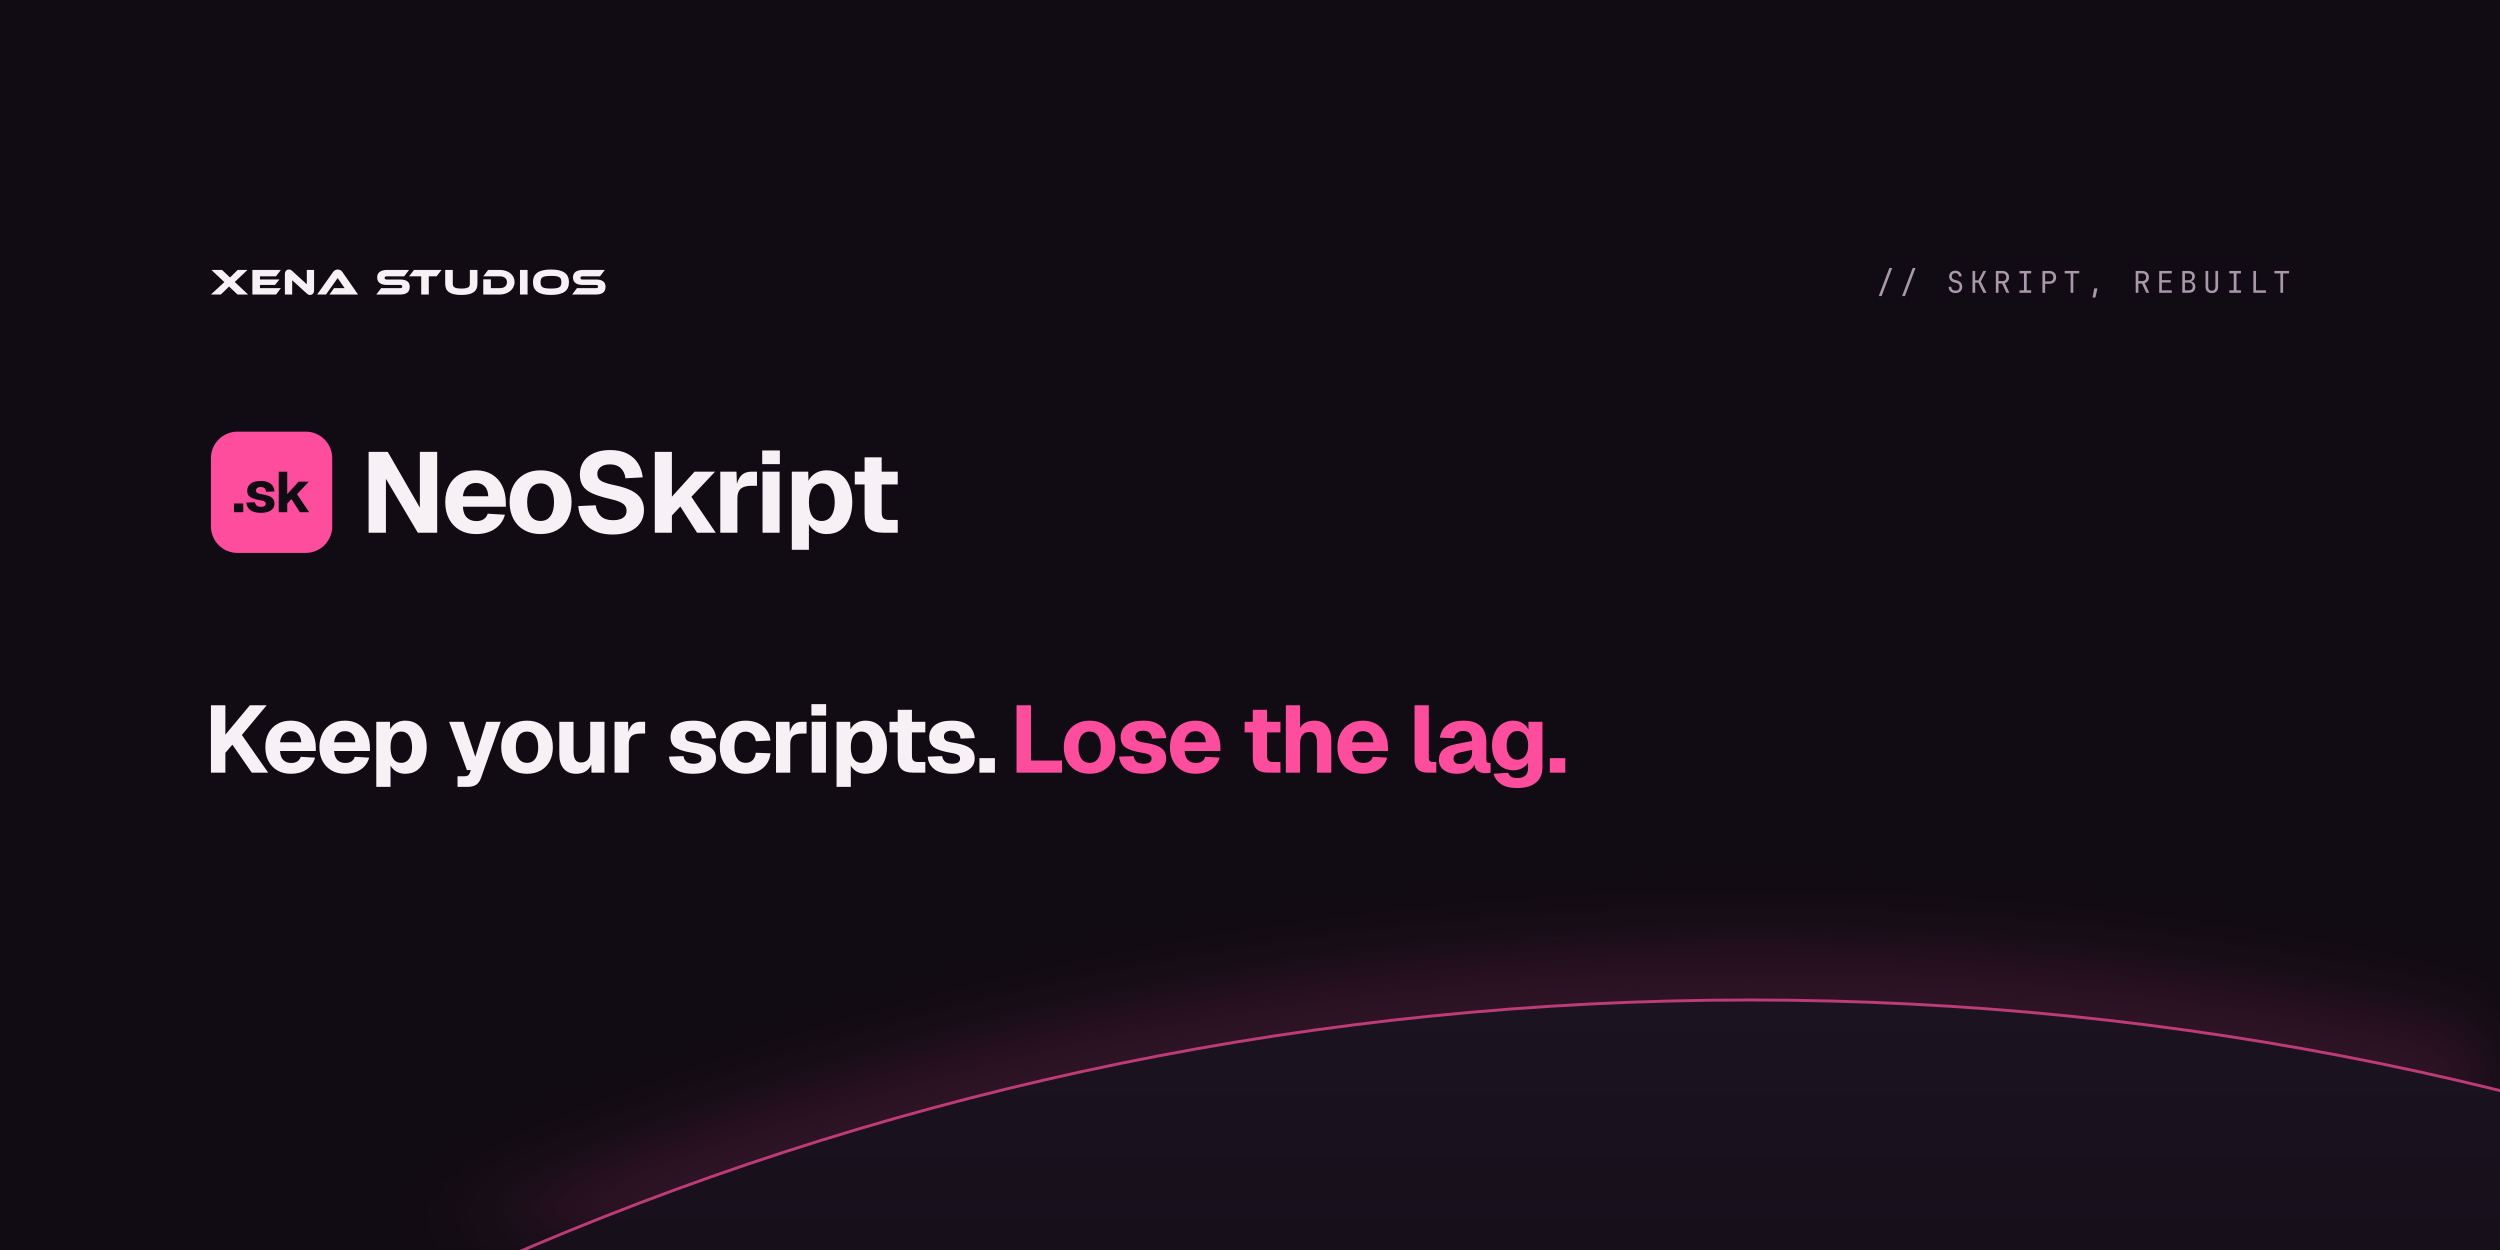
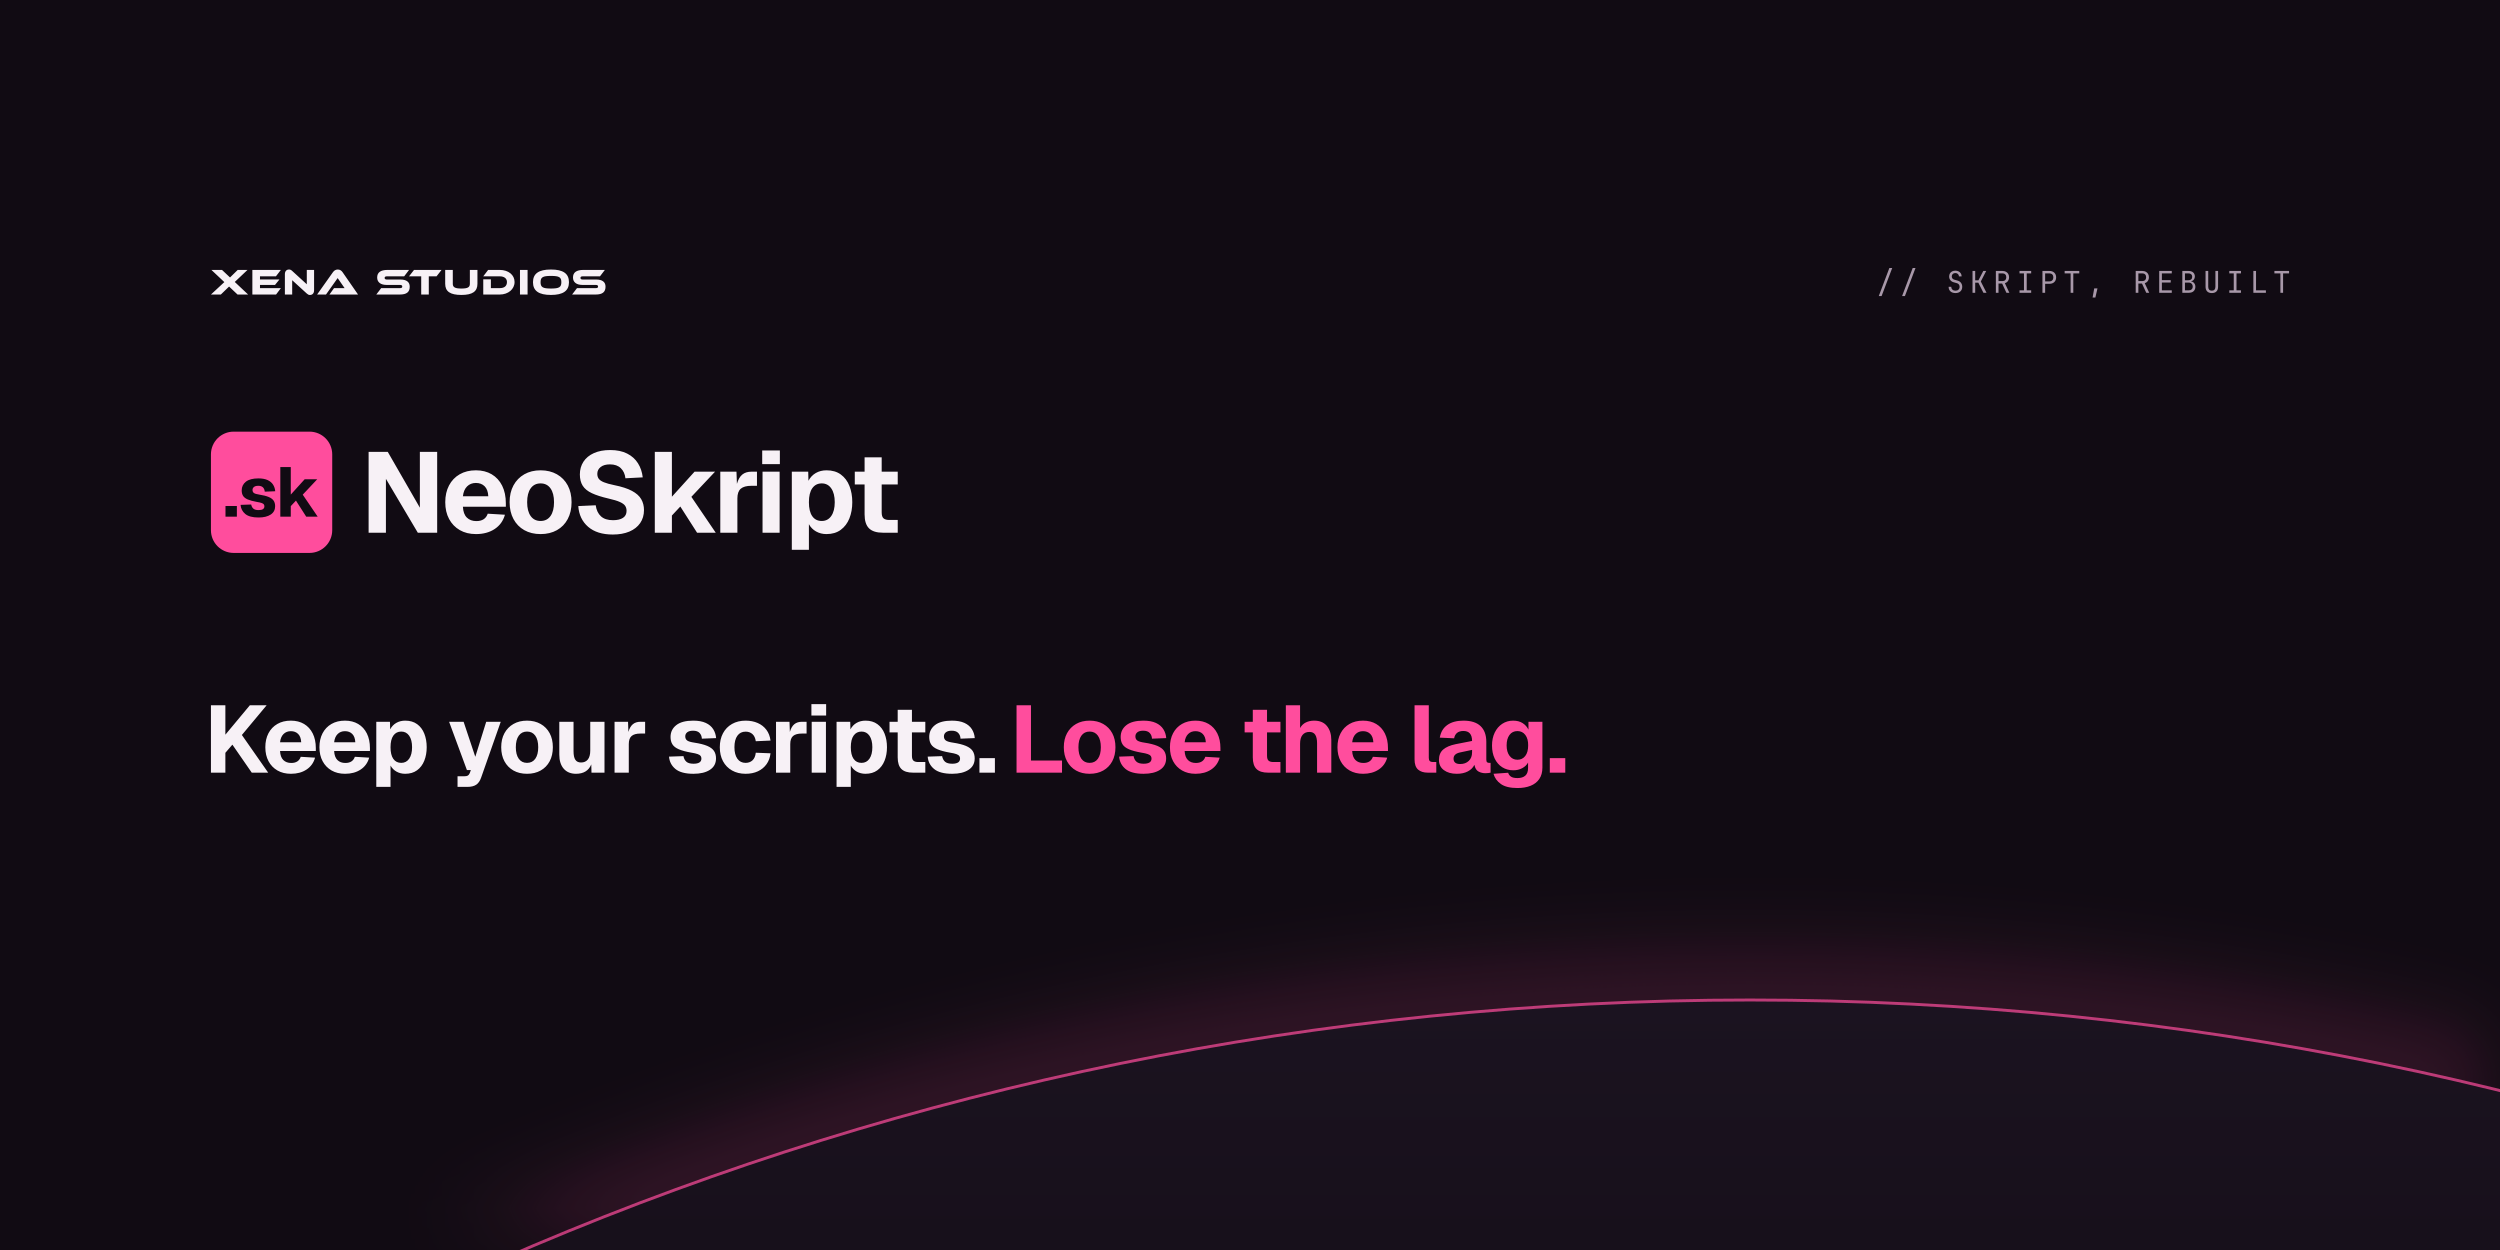
<svg xmlns="http://www.w3.org/2000/svg" width="1280" height="640" viewBox="0 0 1280 640">
  <rect width="1280" height="640" fill="#110B13" />
  <defs>
    <linearGradient id="limb38" x1="0" y1="512" x2="0" y2="832" gradientUnits="userSpaceOnUse">
      <stop offset="0" stop-color="#1B1320" />
      <stop offset="1" stop-color="#110B13" />
    </linearGradient>
    <filter id="glow39" x="-20%" y="-20%" width="140%" height="140%">
      <feGaussianBlur stdDeviation="22.4" />
    </filter>
  </defs>
  <circle cx="896" cy="2112" r="1600" fill="none" stroke="#FF4D9D" stroke-width="32" opacity="0.22" filter="url(#glow39)" />
  <circle cx="896" cy="2112" r="1600" fill="url(#limb38)" />
  <circle cx="896" cy="2112" r="1600" fill="none" stroke="#FF4D9D" stroke-width="1.5" opacity="0.7" />
  <path d="M121.71 138.2L117.77 142.06L113.67 138.2L108.24 138.2L114.86 144.43L108 150.8L113.07 150.8L117.29 146.71L121.62 150.8L127.04 150.8L120.2 144.36L126.72 138.2M133.11 141.48L141.28 141.48L143.8 138.2L129.21 138.2L129.21 150.8L141.34 150.8L143.82 147.52L133.11 147.52L133.11 145.88L140.81 145.88L143.07 143.1L133.11 143.1M145.86 150.8L149.6 150.8L149.6 143.47L157.12 150.33C157.65 150.82 158.1 151.03 158.68 151.03C160 151.03 160.81 150.1 160.81 148.65L160.81 138.2L157.08 138.2L157.08 145.55L149.53 138.65C149.02 138.18 148.57 137.99 147.98 137.99C146.67 137.99 145.86 138.9 145.86 140.37M183.32 150.8L175.43 139.41C174.88 138.61 174.11 137.99 172.94 137.99C171.73 137.99 170.98 138.65 170.43 139.41L162.36 150.8L166.91 150.8L172.88 142.38L176.44 147.52L171.02 147.52L168.68 150.8M204.69 150.8C208.2 150.8 209.78 149.54 209.78 146.77C209.78 144.38 208.12 143.12 205 143.12L198.12 143.12C197.31 143.12 196.93 142.85 196.93 142.29C196.93 141.74 197.31 141.48 198.12 141.48L206.94 141.48L209.44 138.2L198.42 138.2C194.86 138.2 193.11 139.5 193.11 142.1C193.11 144.49 194.88 145.88 197.95 145.88L204.77 145.88C205.58 145.88 205.96 146.13 205.96 146.71C205.96 147.28 205.6 147.52 204.81 147.52L195.16 147.52L192.66 150.8M219.54 150.8L219.54 141.48L223.51 141.48L226.07 138.2L211.98 138.2L209.42 141.48L215.66 141.48L215.66 150.8M240.57 145.3C240.57 147.09 239.46 147.73 236.24 147.73C232.98 147.73 231.83 147.09 231.83 145.3L231.83 138.2L227.94 138.2L227.94 145.3C227.94 149.26 230.52 151.01 236.24 151.01C241.91 151.01 244.45 149.24 244.45 145.3L244.45 138.2L240.57 138.2M255.87 150.8C260.22 150.8 263.46 148.05 263.46 144.38C263.46 140.76 260.31 138.2 255.87 138.2L249.93 138.2L247.43 141.48L255.87 141.48C258.15 141.48 259.56 142.59 259.56 144.38C259.56 146.41 258.28 147.52 255.87 147.52L251.33 147.52L251.33 143.02L247.43 143.02L247.43 150.8M270.12 150.8L270.12 138.2L266.23 138.2L266.23 150.8M282.08 137.99C275.83 137.99 272.89 140.08 272.89 144.49C272.89 148.92 275.85 151.01 282.08 151.01C288.34 151.01 291.31 148.9 291.31 144.49C291.31 140.08 288.34 137.99 282.08 137.99M282.08 141.27C286.32 141.27 287.41 141.93 287.41 144.49C287.41 147.05 286.3 147.73 282.08 147.73C277.9 147.73 276.77 147.05 276.77 144.49C276.77 141.95 277.88 141.27 282.08 141.27M304.95 150.8C308.45 150.8 310.03 149.54 310.03 146.77C310.03 144.38 308.38 143.12 305.25 143.12L298.37 143.12C297.57 143.12 297.19 142.85 297.19 142.29C297.19 141.74 297.57 141.48 298.37 141.48L307.19 141.48L309.69 138.2L298.68 138.2C295.12 138.2 293.37 139.5 293.37 142.1C293.37 144.49 295.14 145.88 298.21 145.88L305.02 145.88C305.83 145.88 306.21 146.13 306.21 146.71C306.21 147.28 305.85 147.52 305.06 147.52L295.42 147.52L292.91 150.8" fill="#F7F1F6" />
  <path d="M963.38 151.58L961.93 151.58L967.36 137.2L968.82 137.2L963.38 151.58M975.32 151.58L973.87 151.58L979.3 137.2L980.75 137.2L975.32 151.58M1001.24 150.05L1001.24 150.05Q999.61 150.05 998.65 149.2Q997.69 148.34 997.69 146.84L997.69 146.84L999.06 146.84Q999.06 147.77 999.66 148.3Q1000.26 148.83 1001.24 148.83L1001.24 148.83Q1002.19 148.83 1002.75 148.28Q1003.32 147.73 1003.32 146.84L1003.32 146.84Q1003.32 146.17 1002.96 145.67Q1002.6 145.17 1001.93 144.99L1001.93 144.99L1000.23 144.51Q999.17 144.21 998.57 143.42Q997.96 142.63 997.96 141.56L997.96 141.56Q997.96 140.67 998.36 140Q998.76 139.33 999.48 138.95Q1000.2 138.58 1001.13 138.58L1001.13 138.58Q1002.08 138.58 1002.8 138.95Q1003.53 139.33 1003.94 139.99Q1004.36 140.66 1004.36 141.53L1004.36 141.53L1002.98 141.53Q1002.98 140.77 1002.46 140.28Q1001.94 139.8 1001.13 139.8L1001.13 139.8Q1000.32 139.8 999.81 140.28Q999.31 140.77 999.31 141.53L999.31 141.53Q999.31 142.14 999.64 142.58Q999.97 143.02 1000.56 143.18L1000.56 143.18L1002.31 143.67Q1003.42 143.98 1004.04 144.83Q1004.66 145.68 1004.66 146.84L1004.66 146.84Q1004.66 148.31 1003.73 149.18Q1002.8 150.05 1001.24 150.05M1011.3 149.9L1009.93 149.9L1009.93 138.73L1011.3 138.73L1011.3 143.54L1012.96 143.54L1015.44 138.73L1016.93 138.73L1014.17 144.12L1017.09 149.9L1015.51 149.9L1012.91 144.74L1011.3 144.74L1011.3 149.9M1023.24 149.9L1021.88 149.9L1021.88 138.73L1025.32 138.73Q1026.31 138.73 1027.06 139.14Q1027.81 139.54 1028.23 140.26Q1028.64 140.98 1028.64 141.94L1028.64 141.94Q1028.64 143.08 1028.06 143.89Q1027.48 144.7 1026.51 145.02L1026.51 145.02L1028.79 149.9L1027.28 149.9L1025.09 145.16L1023.24 145.16L1023.24 149.9M1023.24 139.97L1023.24 143.92L1025.32 143.92Q1026.18 143.92 1026.7 143.37Q1027.22 142.83 1027.22 141.94L1027.22 141.94Q1027.22 141.04 1026.7 140.51Q1026.18 139.97 1025.32 139.97L1025.32 139.97L1023.24 139.97M1039.96 149.9L1033.99 149.9L1033.99 148.65L1036.27 148.65L1036.27 139.99L1033.99 139.99L1033.99 138.73L1039.96 138.73L1039.96 139.99L1037.68 139.99L1037.68 148.65L1039.96 148.65L1039.96 149.9M1047.11 149.9L1045.73 149.9L1045.73 138.73L1049.32 138.73Q1050.89 138.73 1051.81 139.63Q1052.74 140.52 1052.74 142.02L1052.74 142.02Q1052.74 143.52 1051.81 144.41Q1050.89 145.31 1049.32 145.31L1049.32 145.31L1047.11 145.31L1047.11 149.9M1047.11 139.97L1047.11 144.07L1049.32 144.07Q1050.23 144.07 1050.77 143.51Q1051.31 142.95 1051.31 142.02L1051.31 142.02Q1051.31 141.07 1050.77 140.52Q1050.23 139.97 1049.32 139.97L1049.32 139.97L1047.11 139.97M1061.53 149.9L1060.16 149.9L1060.16 139.99L1057.1 139.99L1057.1 138.73L1064.59 138.73L1064.59 139.99L1061.53 139.99L1061.53 149.9M1072.83 152.35L1071.4 152.35L1072.24 147.67L1073.9 147.67L1072.83 152.35M1094.84 149.9L1093.48 149.9L1093.48 138.73L1096.92 138.73Q1097.92 138.73 1098.67 139.14Q1099.42 139.54 1099.83 140.26Q1100.24 140.98 1100.24 141.94L1100.24 141.94Q1100.24 143.08 1099.66 143.89Q1099.08 144.7 1098.12 145.02L1098.12 145.02L1100.4 149.9L1098.88 149.9L1096.69 145.16L1094.84 145.16L1094.84 149.9M1094.84 139.97L1094.84 143.92L1096.92 143.92Q1097.78 143.92 1098.3 143.37Q1098.82 142.83 1098.82 141.94L1098.82 141.94Q1098.82 141.04 1098.3 140.51Q1097.78 139.97 1096.92 139.97L1096.92 139.97L1094.84 139.97M1111.95 149.9L1105.52 149.9L1105.52 138.73L1111.95 138.73L1111.95 139.99L1106.88 139.99L1106.88 143.44L1111.41 143.44L1111.41 144.67L1106.88 144.67L1106.88 148.65L1111.95 148.65L1111.95 149.9M1120.74 149.9L1117.35 149.9L1117.35 138.73L1120.52 138.73Q1122.05 138.73 1122.91 139.5Q1123.77 140.26 1123.77 141.62L1123.77 141.62Q1123.77 142.48 1123.23 143.17Q1122.69 143.86 1121.82 144.02L1121.82 144.02L1121.82 144.07Q1122.47 144.15 1122.97 144.53Q1123.47 144.91 1123.75 145.5Q1124.03 146.09 1124.03 146.79L1124.03 146.79Q1124.03 148.23 1123.15 149.07Q1122.27 149.9 1120.74 149.9L1120.74 149.9M1118.69 139.97L1118.69 143.49L1120.5 143.49Q1121.39 143.49 1121.9 143.02Q1122.41 142.54 1122.41 141.73L1122.41 141.73Q1122.41 140.92 1121.91 140.44Q1121.4 139.97 1120.52 139.97L1120.52 139.97L1118.69 139.97M1118.69 144.68L1118.69 148.66L1120.59 148.66Q1121.56 148.66 1122.11 148.15Q1122.67 147.64 1122.67 146.75L1122.67 146.75Q1122.67 145.83 1122.11 145.26Q1121.56 144.68 1120.59 144.68L1120.59 144.68L1118.69 144.68M1132.45 150.05L1132.45 150.05Q1130.89 150.05 1130.06 149.19Q1129.24 148.32 1129.24 146.84L1129.24 146.84L1129.24 138.73L1130.61 138.73L1130.61 146.84Q1130.61 147.76 1131.06 148.29Q1131.52 148.83 1132.45 148.83L1132.45 148.83Q1133.37 148.83 1133.83 148.29Q1134.29 147.76 1134.29 146.84L1134.29 146.84L1134.29 138.73L1135.66 138.73L1135.66 146.84Q1135.66 148.34 1134.84 149.2Q1134.03 150.05 1132.45 150.05M1147.37 149.9L1141.4 149.9L1141.4 148.65L1143.68 148.65L1143.68 139.99L1141.4 139.99L1141.4 138.73L1147.37 138.73L1147.37 139.99L1145.09 139.99L1145.09 148.65L1147.37 148.65L1147.37 149.9M1160.14 149.9L1153.72 149.9L1153.72 138.73L1155.09 138.73L1155.09 148.65L1160.14 148.65L1160.14 149.9M1168.94 149.9L1167.56 149.9L1167.56 139.99L1164.5 139.99L1164.5 138.73L1172 138.73L1172 139.99L1168.94 139.99L1168.94 149.9" fill="#A898A9" />
-   <rect x="108" y="221" width="62.1" height="62.1" rx="13.58" fill="#FF4D9D" />
-   <path transform="translate(0 262.23)" d="M124.55 0L119.8 0L119.8 -4.46L124.55 -4.46L124.55 0M133.62 0.35L133.62 0.35Q129.83 0.35 128.05 -1.14Q126.27 -2.63 126.1 -4.93L126.1 -4.93L130.53 -5.08Q130.74 -3.97 131.44 -3.35Q132.14 -2.74 133.62 -2.74L133.62 -2.74Q136.05 -2.74 136.05 -4.32L136.05 -4.32Q136.05 -4.81 135.81 -5.13Q135.58 -5.45 134.91 -5.7Q134.24 -5.95 132.92 -6.15L132.92 -6.15Q130.47 -6.59 129.09 -7.19Q127.7 -7.79 127.13 -8.71Q126.57 -9.63 126.57 -10.97L126.57 -10.97Q126.57 -13.21 128.32 -14.6Q130.07 -15.98 133.54 -15.98L133.54 -15.98Q135.87 -15.98 137.39 -15.28Q138.9 -14.58 139.68 -13.36Q140.45 -12.13 140.57 -10.62L140.57 -10.62L136.19 -10.44Q136.13 -11.52 135.48 -12.21Q134.82 -12.89 133.48 -12.89L133.48 -12.89Q132.31 -12.89 131.7 -12.41Q131.09 -11.93 131.09 -11.14L131.09 -11.14Q131.09 -10.3 131.69 -9.87Q132.28 -9.45 133.89 -9.22L133.89 -9.22Q136.37 -8.84 137.82 -8.23Q139.28 -7.61 139.91 -6.68Q140.54 -5.75 140.54 -4.38L140.54 -4.38Q140.54 -2.1 138.67 -0.88Q136.8 0.35 133.62 0.35M147.07 0L142.7 0L142.7 -20.71L147.07 -20.71L147.07 -9.22L152.88 -15.63L158.13 -15.63L152.06 -9.19L158.3 0L153.52 0L149.23 -6.71L147.07 -4.4L147.07 0" fill="#110B13" />
+   <rect x="108" y="221" width="62.1" height="62.1" rx="11.64" fill="#FF4D9D" />
+   <path transform="translate(0 264.53)" d="M121.28 0L115.45 0L115.45 -5.47L121.28 -5.47L121.28 0M132.4 0.43L132.4 0.43Q127.75 0.43 125.57 -1.39Q123.39 -3.22 123.17 -6.04L123.17 -6.04L128.61 -6.22Q128.86 -4.86 129.72 -4.11Q130.58 -3.36 132.4 -3.36L132.4 -3.36Q135.37 -3.36 135.37 -5.29L135.37 -5.29Q135.37 -5.9 135.08 -6.29Q134.8 -6.69 133.97 -6.99Q133.15 -7.29 131.54 -7.54L131.54 -7.54Q128.54 -8.08 126.84 -8.81Q125.14 -9.55 124.44 -10.67Q123.75 -11.8 123.75 -13.44L123.75 -13.44Q123.75 -16.2 125.89 -17.9Q128.04 -19.59 132.29 -19.59L132.29 -19.59Q135.15 -19.59 137.01 -18.74Q138.87 -17.88 139.82 -16.38Q140.77 -14.87 140.91 -13.01L140.91 -13.01L135.55 -12.8Q135.47 -14.12 134.67 -14.96Q133.87 -15.8 132.22 -15.8L132.22 -15.8Q130.79 -15.8 130.04 -15.21Q129.29 -14.62 129.29 -13.66L129.29 -13.66Q129.29 -12.62 130.02 -12.1Q130.75 -11.58 132.72 -11.3L132.72 -11.3Q135.76 -10.83 137.55 -10.08Q139.34 -9.33 140.1 -8.19Q140.87 -7.04 140.87 -5.36L140.87 -5.36Q140.87 -2.57 138.59 -1.07Q136.3 0.43 132.4 0.43M148.88 0L143.52 0L143.52 -25.39L148.88 -25.39L148.88 -11.3L156 -19.16L162.43 -19.16L155 -11.26L162.65 0L156.78 0L151.53 -8.22L148.88 -5.4L148.88 0" fill="#110B13" />
  <path d="M197.59 272.75L188.73 272.75L188.73 231.35L198.53 231.35L214.97 259.92L214.97 231.35L223.83 231.35L223.83 272.75L213.92 272.75L197.59 245.17L197.59 272.75M243.72 273.45L243.72 273.45Q238.93 273.45 235.41 271.41Q231.88 269.37 229.93 265.72Q227.97 262.08 227.97 257.12L227.97 257.12Q227.97 252.22 229.9 248.55Q231.82 244.88 235.35 242.84Q238.88 240.8 243.66 240.8L243.66 240.8Q248.32 240.8 251.76 242.84Q255.2 244.88 257.1 248.67Q258.99 252.46 258.99 257.71L258.99 257.71L258.99 259.46L237.01 259.46Q237.19 263.19 239.02 264.99Q240.86 266.8 243.89 266.8L243.89 266.8Q248.44 266.8 249.72 263.01L249.72 263.01L258.53 263.54Q257.24 268.2 253.31 270.83Q249.37 273.45 243.72 273.45M237.01 254.09L237.01 254.09L250.01 254.09Q249.84 250.65 248.12 248.96Q246.4 247.27 243.66 247.27L243.66 247.27Q240.92 247.27 239.14 249.05Q237.36 250.83 237.01 254.09M276.78 273.45L276.78 273.45Q272 273.45 268.44 271.44Q264.88 269.43 262.9 265.75Q260.92 262.08 260.92 257.12L260.92 257.12Q260.92 252.17 262.9 248.52Q264.88 244.88 268.44 242.84Q272 240.8 276.78 240.8L276.78 240.8Q281.56 240.8 285.15 242.84Q288.73 244.88 290.68 248.52Q292.64 252.17 292.64 257.12L292.64 257.12Q292.64 262.08 290.68 265.75Q288.73 269.43 285.15 271.44Q281.56 273.45 276.78 273.45M276.78 266.74L276.78 266.74Q280.04 266.74 281.85 264.21Q283.66 261.67 283.66 257.12L283.66 257.12Q283.66 252.57 281.85 250.04Q280.04 247.5 276.78 247.5L276.78 247.5Q273.51 247.5 271.7 250.04Q269.9 252.57 269.9 257.12L269.9 257.12Q269.9 261.67 271.7 264.21Q273.51 266.74 276.78 266.74M313.75 273.68L313.75 273.68Q305.7 273.68 301.12 269.72Q296.54 265.75 296.08 259.11L296.08 259.11L305 258.7Q305.52 262.37 307.68 264.35Q309.84 266.34 313.86 266.34L313.86 266.34Q317.13 266.34 318.97 265.14Q320.8 263.95 320.8 261.55L320.8 261.55Q320.8 260.1 320.1 259.02Q319.4 257.94 317.42 257.04Q315.44 256.13 311.59 255.26L311.59 255.26Q306.28 254.03 303.05 252.52Q299.81 251 298.35 248.7Q296.89 246.39 296.89 242.9L296.89 242.9Q296.89 239.22 298.73 236.39Q300.57 233.57 304.07 231.99Q307.57 230.42 312.41 230.42L312.41 230.42Q317.54 230.42 321.09 232.22Q324.65 234.03 326.63 237.18Q328.62 240.33 329.08 244.41L329.08 244.41L320.22 244.88Q319.87 241.67 317.86 239.72Q315.85 237.76 312.29 237.76L312.29 237.76Q309.26 237.76 307.54 239.11Q305.82 240.45 305.82 242.6L305.82 242.6Q305.82 244.12 306.57 245.14Q307.33 246.16 309.2 246.92Q311.06 247.68 314.45 248.38L314.45 248.38Q320.22 249.54 323.54 251.32Q326.87 253.1 328.29 255.55Q329.72 258 329.72 261.15L329.72 261.15Q329.72 264.99 327.77 267.82Q325.82 270.65 322.23 272.17Q318.64 273.68 313.75 273.68M344.01 272.75L335.26 272.75L335.26 231.35L344.01 231.35L344.01 254.32L355.61 241.5L366.11 241.5L353.98 254.38L366.46 272.75L356.9 272.75L348.32 259.34L344.01 263.95L344.01 272.75M377.54 272.75L368.79 272.75L368.79 241.5L377.07 241.5L377.3 247.74Q378.24 244.47 380.04 242.98Q381.85 241.5 384.71 241.5L384.71 241.5L387.57 241.5L387.57 248.73L384.71 248.73Q381.04 248.73 379.29 250.21Q377.54 251.7 377.54 255.2L377.54 255.2L377.54 272.75M399.17 272.75L390.42 272.75L390.42 241.5L399.17 241.5L399.17 272.75M399.29 237.65L390.25 237.65L390.25 230.65L399.29 230.65L399.29 237.65M414.16 281.5L405.41 281.5L405.41 241.5L413.81 241.5L413.92 246.16Q415.32 243.54 417.71 242.17Q420.1 240.8 423.19 240.8L423.19 240.8Q427.57 240.8 430.51 242.95Q433.46 245.11 434.91 248.81Q436.37 252.52 436.37 257.12L436.37 257.12Q436.37 261.73 434.89 265.43Q433.4 269.13 430.45 271.29Q427.51 273.45 423.14 273.45L423.14 273.45Q420.22 273.45 417.83 272.11Q415.44 270.77 414.16 268.38L414.16 268.38L414.16 281.5M420.74 266.74L420.74 266.74Q423.84 266.74 425.61 264.18Q427.39 261.61 427.39 257.12L427.39 257.12Q427.39 252.63 425.61 250.07Q423.84 247.5 420.74 247.5L420.74 247.5Q417.65 247.5 415.91 249.95Q414.16 252.4 414.16 257.12L414.16 257.12Q414.16 261.85 415.88 264.3Q417.6 266.74 420.74 266.74M459.64 272.75L452.06 272.75Q447.22 272.75 444.94 270.51Q442.67 268.26 442.67 263.36L442.67 263.36L442.67 248.03L437.65 248.03L437.65 241.5L442.67 241.5L442.67 234.15L451.42 234.15L451.42 241.5L459.64 241.5L459.64 248.03L451.42 248.03L451.42 262.31Q451.42 264.59 452.38 265.4Q453.34 266.22 455.26 266.22L455.26 266.22L459.64 266.22L459.64 272.75" fill="#F7F1F6" />
  <path d="M115.39 395.6L108 395.6L108 361.09L115.39 361.09L115.39 376.16L127.93 361.09L136.53 361.09L123.84 376.31L137.31 395.6L128.9 395.6L118.98 381.26L115.39 385.44L115.39 395.6M148.97 396.18L148.97 396.18Q144.98 396.18 142.04 394.48Q139.1 392.78 137.48 389.74Q135.85 386.71 135.85 382.58L135.85 382.58Q135.85 378.49 137.45 375.43Q139.06 372.37 142 370.67Q144.94 368.97 148.92 368.97L148.92 368.97Q152.81 368.97 155.68 370.67Q158.54 372.37 160.12 375.53Q161.7 378.69 161.7 383.06L161.7 383.06L161.7 384.52L143.38 384.52Q143.53 387.63 145.06 389.14Q146.59 390.64 149.12 390.64L149.12 390.64Q152.91 390.64 153.98 387.48L153.98 387.48L161.31 387.92Q160.25 391.81 156.96 394Q153.68 396.18 148.97 396.18M143.38 380.05L143.38 380.05L154.22 380.05Q154.07 377.18 152.64 375.77Q151.21 374.36 148.92 374.36L148.92 374.36Q146.64 374.36 145.15 375.84Q143.67 377.33 143.38 380.05M176.67 396.18L176.67 396.18Q172.69 396.18 169.75 394.48Q166.81 392.78 165.18 389.74Q163.55 386.71 163.55 382.58L163.55 382.58Q163.55 378.49 165.15 375.43Q166.76 372.37 169.7 370.67Q172.64 368.97 176.62 368.97L176.62 368.97Q180.51 368.97 183.38 370.67Q186.25 372.37 187.83 375.53Q189.41 378.69 189.41 383.06L189.41 383.06L189.41 384.52L171.08 384.52Q171.23 387.63 172.76 389.14Q174.29 390.64 176.82 390.64L176.82 390.64Q180.61 390.64 181.68 387.48L181.68 387.48L189.02 387.92Q187.95 391.81 184.67 394Q181.39 396.18 176.67 396.18M171.08 380.05L171.08 380.05L181.92 380.05Q181.77 377.18 180.34 375.77Q178.91 374.36 176.62 374.36L176.62 374.36Q174.34 374.36 172.86 375.84Q171.37 377.33 171.08 380.05M199.95 402.89L192.66 402.89L192.66 369.55L199.66 369.55L199.76 373.44Q200.92 371.25 202.92 370.11Q204.91 368.97 207.48 368.97L207.48 368.97Q211.13 368.97 213.58 370.77Q216.04 372.56 217.25 375.65Q218.47 378.74 218.47 382.58L218.47 382.58Q218.47 386.41 217.23 389.5Q215.99 392.59 213.53 394.39Q211.08 396.18 207.44 396.18L207.44 396.18Q205.01 396.18 203.01 395.07Q201.02 393.95 199.95 391.96L199.95 391.96L199.95 402.89M205.44 390.59L205.44 390.59Q208.02 390.59 209.5 388.46Q210.98 386.32 210.98 382.58L210.98 382.58Q210.98 378.83 209.5 376.69Q208.02 374.56 205.44 374.56L205.44 374.56Q202.87 374.56 201.41 376.6Q199.95 378.64 199.95 382.58L199.95 382.58Q199.95 386.51 201.38 388.55Q202.82 390.59 205.44 390.59M239.22 402.89L234.26 402.89L234.26 397.45L237.71 397.45Q238.98 397.45 239.56 397.08Q240.14 396.72 240.53 395.79L240.53 395.79L241.07 394.29L239.07 394.29L229.94 369.55L237.37 369.55L243.35 387.48L248.94 369.55L256.38 369.55L246.36 398.08Q245.49 400.65 243.84 401.77Q242.18 402.89 239.22 402.89L239.22 402.89M269.84 396.18L269.84 396.18Q265.85 396.18 262.89 394.51Q259.92 392.83 258.27 389.77Q256.62 386.71 256.62 382.58L256.62 382.58Q256.62 378.44 258.27 375.41Q259.92 372.37 262.89 370.67Q265.85 368.97 269.84 368.97L269.84 368.97Q273.82 368.97 276.81 370.67Q279.8 372.37 281.43 375.41Q283.06 378.44 283.06 382.58L283.06 382.58Q283.06 386.71 281.43 389.77Q279.8 392.83 276.81 394.51Q273.82 396.18 269.84 396.18M269.84 390.59L269.84 390.59Q272.56 390.59 274.07 388.48Q275.57 386.37 275.57 382.58L275.57 382.58Q275.57 378.78 274.07 376.67Q272.56 374.56 269.84 374.56L269.84 374.56Q267.12 374.56 265.61 376.67Q264.1 378.78 264.1 382.58L264.1 382.58Q264.1 386.37 265.61 388.48Q267.12 390.59 269.84 390.59M294.92 396.18L294.92 396.18Q290.88 396.18 288.62 393.58Q286.36 390.98 286.36 386.32L286.36 386.32L286.36 369.55L293.65 369.55L293.65 384.62Q293.65 387.63 294.58 389.01Q295.5 390.4 297.49 390.4L297.49 390.4Q299.73 390.4 300.97 388.87Q302.21 387.34 302.21 384.28L302.21 384.28L302.21 369.55L309.5 369.55L309.5 395.6L302.84 395.6L302.74 391.37Q300.75 396.18 294.92 396.18M321.94 395.6L314.65 395.6L314.65 369.55L321.55 369.55L321.74 374.75Q322.52 372.03 324.03 370.79Q325.53 369.55 327.91 369.55L327.91 369.55L330.3 369.55L330.3 375.58L327.91 375.58Q324.85 375.58 323.4 376.82Q321.94 378.06 321.94 380.97L321.94 380.97L321.94 395.6M355.08 396.18L355.08 396.18Q348.76 396.18 345.8 393.7Q342.84 391.23 342.54 387.39L342.54 387.39L349.93 387.14Q350.27 388.99 351.44 390.01Q352.6 391.03 355.08 391.03L355.08 391.03Q359.12 391.03 359.12 388.41L359.12 388.41Q359.12 387.58 358.73 387.05Q358.34 386.51 357.22 386.1Q356.1 385.69 353.92 385.35L353.92 385.35Q349.83 384.62 347.53 383.62Q345.22 382.62 344.27 381.09Q343.32 379.56 343.32 377.33L343.32 377.33Q343.32 373.58 346.24 371.28Q349.15 368.97 354.94 368.97L354.94 368.97Q358.82 368.97 361.35 370.13Q363.88 371.3 365.17 373.34Q366.45 375.38 366.65 377.91L366.65 377.91L359.36 378.2Q359.26 376.4 358.17 375.26Q357.08 374.12 354.84 374.12L354.84 374.12Q352.9 374.12 351.87 374.92Q350.85 375.72 350.85 377.03L350.85 377.03Q350.85 378.44 351.85 379.15Q352.85 379.85 355.52 380.24L355.52 380.24Q359.65 380.87 362.08 381.89Q364.51 382.92 365.56 384.47Q366.6 386.03 366.6 388.31L366.6 388.31Q366.6 392.1 363.49 394.14Q360.38 396.18 355.08 396.18M381.76 396.18L381.76 396.18Q377.78 396.18 374.79 394.48Q371.8 392.78 370.17 389.74Q368.54 386.71 368.54 382.58L368.54 382.58Q368.54 378.49 370.17 375.43Q371.8 372.37 374.79 370.67Q377.78 368.97 381.76 368.97L381.76 368.97Q385.21 368.97 387.96 370.18Q390.71 371.4 392.41 373.68Q394.11 375.97 394.5 379.17L394.5 379.17L386.96 379.51Q386.62 377.08 385.24 375.84Q383.85 374.6 381.76 374.6L381.76 374.6Q379.04 374.6 377.54 376.69Q376.03 378.78 376.03 382.58L376.03 382.58Q376.03 386.37 377.54 388.48Q379.04 390.59 381.76 390.59L381.76 390.59Q383.85 390.59 385.26 389.31Q386.67 388.02 386.96 385.39L386.96 385.39L394.5 385.69Q394.16 388.89 392.48 391.25Q390.8 393.61 388.06 394.9Q385.31 396.18 381.76 396.18M404.61 395.6L397.32 395.6L397.32 369.55L404.22 369.55L404.41 374.75Q405.19 372.03 406.7 370.79Q408.2 369.55 410.58 369.55L410.58 369.55L412.97 369.55L412.97 375.58L410.58 375.58Q407.52 375.58 406.06 376.82Q404.61 378.06 404.61 380.97L404.61 380.97L404.61 395.6M422.88 395.6L415.59 395.6L415.59 369.55L422.88 369.55L422.88 395.6M422.98 366.34L415.44 366.34L415.44 360.51L422.98 360.51L422.98 366.34M435.61 402.89L428.32 402.89L428.32 369.55L435.32 369.55L435.42 373.44Q436.58 371.25 438.58 370.11Q440.57 368.97 443.15 368.97L443.15 368.97Q446.79 368.97 449.24 370.77Q451.7 372.56 452.91 375.65Q454.13 378.74 454.13 382.58L454.13 382.58Q454.13 386.41 452.89 389.5Q451.65 392.59 449.2 394.39Q446.74 396.18 443.1 396.18L443.1 396.18Q440.67 396.18 438.67 395.07Q436.68 393.95 435.61 391.96L435.61 391.96L435.61 402.89M441.1 390.59L441.1 390.59Q443.68 390.59 445.16 388.46Q446.64 386.32 446.64 382.58L446.64 382.58Q446.64 378.83 445.16 376.69Q443.68 374.56 441.1 374.56L441.1 374.56Q438.53 374.56 437.07 376.6Q435.61 378.64 435.61 382.58L435.61 382.58Q435.61 386.51 437.05 388.55Q438.48 390.59 441.1 390.59M473.76 395.6L467.45 395.6Q463.41 395.6 461.52 393.73Q459.62 391.86 459.62 387.78L459.62 387.78L459.62 374.99L455.44 374.99L455.44 369.55L459.62 369.55L459.62 363.43L466.91 363.43L466.91 369.55L473.76 369.55L473.76 374.99L466.91 374.99L466.91 386.9Q466.91 388.8 467.71 389.48Q468.51 390.16 470.12 390.16L470.12 390.16L473.76 390.16L473.76 395.6M487.52 396.18L487.52 396.18Q481.2 396.18 478.23 393.7Q475.27 391.23 474.98 387.39L474.98 387.39L482.37 387.14Q482.71 388.99 483.87 390.01Q485.04 391.03 487.52 391.03L487.52 391.03Q491.55 391.03 491.55 388.41L491.55 388.41Q491.55 387.58 491.16 387.05Q490.77 386.51 489.66 386.1Q488.54 385.69 486.35 385.35L486.35 385.35Q482.27 384.62 479.96 383.62Q477.65 382.62 476.7 381.09Q475.76 379.56 475.76 377.33L475.76 377.33Q475.76 373.58 478.67 371.28Q481.59 368.97 487.37 368.97L487.37 368.97Q491.26 368.97 493.79 370.13Q496.31 371.3 497.6 373.34Q498.89 375.38 499.08 377.91L499.08 377.91L491.79 378.2Q491.7 376.4 490.6 375.26Q489.51 374.12 487.27 374.12L487.27 374.12Q485.33 374.12 484.31 374.92Q483.29 375.72 483.29 377.03L483.29 377.03Q483.29 378.44 484.29 379.15Q485.28 379.85 487.95 380.24L487.95 380.24Q492.09 380.87 494.52 381.89Q496.95 382.92 497.99 384.47Q499.04 386.03 499.04 388.31L499.04 388.31Q499.04 392.1 495.93 394.14Q492.81 396.18 487.52 396.18M509.39 395.6L501.47 395.6L501.47 388.16L509.39 388.16L509.39 395.6" fill="#F7F1F6" />
  <path d="M543.75 395.6L520.47 395.6L520.47 361.09L527.86 361.09L527.86 389.38L543.75 389.38L543.75 395.6M557.89 396.18L557.89 396.18Q553.9 396.18 550.94 394.51Q547.98 392.83 546.32 389.77Q544.67 386.71 544.67 382.58L544.67 382.58Q544.67 378.44 546.32 375.41Q547.98 372.37 550.94 370.67Q553.9 368.97 557.89 368.97L557.89 368.97Q561.88 368.97 564.86 370.67Q567.85 372.37 569.48 375.41Q571.11 378.44 571.11 382.58L571.11 382.58Q571.11 386.71 569.48 389.77Q567.85 392.83 564.86 394.51Q561.88 396.18 557.89 396.18M557.89 390.59L557.89 390.59Q560.61 390.59 562.12 388.48Q563.63 386.37 563.63 382.58L563.63 382.58Q563.63 378.78 562.12 376.67Q560.61 374.56 557.89 374.56L557.89 374.56Q555.17 374.56 553.66 376.67Q552.16 378.78 552.16 382.58L552.16 382.58Q552.16 386.37 553.66 388.48Q555.17 390.59 557.89 390.59M585.54 396.18L585.54 396.18Q579.23 396.18 576.26 393.7Q573.3 391.23 573 387.39L573 387.39L580.39 387.14Q580.73 388.99 581.9 390.01Q583.06 391.03 585.54 391.03L585.54 391.03Q589.58 391.03 589.58 388.41L589.58 388.41Q589.58 387.58 589.19 387.05Q588.8 386.51 587.68 386.1Q586.56 385.69 584.38 385.35L584.38 385.35Q580.29 384.62 577.99 383.62Q575.68 382.62 574.73 381.09Q573.78 379.56 573.78 377.33L573.78 377.33Q573.78 373.58 576.7 371.28Q579.61 368.97 585.4 368.97L585.4 368.97Q589.29 368.97 591.81 370.13Q594.34 371.3 595.63 373.34Q596.92 375.38 597.11 377.91L597.11 377.91L589.82 378.2Q589.72 376.4 588.63 375.26Q587.54 374.12 585.3 374.12L585.3 374.12Q583.36 374.12 582.34 374.92Q581.32 375.72 581.32 377.03L581.32 377.03Q581.32 378.44 582.31 379.15Q583.31 379.85 585.98 380.24L585.98 380.24Q590.11 380.87 592.54 381.89Q594.97 382.92 596.02 384.47Q597.06 386.03 597.06 388.31L597.06 388.31Q597.06 392.1 593.95 394.14Q590.84 396.18 585.54 396.18M612.13 396.18L612.13 396.18Q608.14 396.18 605.2 394.48Q602.26 392.78 600.63 389.74Q599.01 386.71 599.01 382.58L599.01 382.58Q599.01 378.49 600.61 375.43Q602.21 372.37 605.15 370.67Q608.09 368.97 612.08 368.97L612.08 368.97Q615.97 368.97 618.83 370.67Q621.7 372.37 623.28 375.53Q624.86 378.69 624.86 383.06L624.86 383.06L624.86 384.52L606.54 384.52Q606.68 387.63 608.22 389.14Q609.75 390.64 612.27 390.64L612.27 390.64Q616.06 390.64 617.13 387.48L617.13 387.48L624.47 387.92Q623.4 391.81 620.12 394Q616.84 396.18 612.13 396.18M606.54 380.05L606.54 380.05L617.38 380.05Q617.23 377.18 615.8 375.77Q614.36 374.36 612.08 374.36L612.08 374.36Q609.79 374.36 608.31 375.84Q606.83 377.33 606.54 380.05M655.58 395.6L649.26 395.6Q645.22 395.6 643.33 393.73Q641.43 391.86 641.43 387.78L641.43 387.78L641.43 374.99L637.25 374.99L637.25 369.55L641.43 369.55L641.43 363.43L648.72 363.43L648.72 369.55L655.58 369.55L655.58 374.99L648.72 374.99L648.72 386.9Q648.72 388.8 649.53 389.48Q650.33 390.16 651.93 390.16L651.93 390.16L655.58 390.16L655.58 395.6M665.64 395.6L658.35 395.6L658.35 361.09L665.64 361.09L665.64 372.76Q666.71 370.81 668.6 369.89Q670.5 368.97 672.83 368.97L672.83 368.97Q677.2 368.97 679.41 371.74Q681.63 374.51 681.63 378.83L681.63 378.83L681.63 395.6L674.34 395.6L674.34 380.58Q674.34 377.67 673.41 376.21Q672.49 374.75 670.4 374.75L670.4 374.75Q668.16 374.75 666.9 376.28Q665.64 377.81 665.64 380.78L665.64 380.78L665.64 395.6M697.91 396.18L697.91 396.18Q693.92 396.18 690.98 394.48Q688.04 392.78 686.41 389.74Q684.78 386.71 684.78 382.58L684.78 382.58Q684.78 378.49 686.39 375.43Q687.99 372.37 690.93 370.67Q693.87 368.97 697.86 368.97L697.86 368.97Q701.75 368.97 704.61 370.67Q707.48 372.37 709.06 375.53Q710.64 378.69 710.64 383.06L710.64 383.06L710.64 384.52L692.32 384.52Q692.46 387.63 693.99 389.14Q695.53 390.64 698.05 390.64L698.05 390.64Q701.84 390.64 702.91 387.48L702.91 387.48L710.25 387.92Q709.18 391.81 705.9 394Q702.62 396.18 697.91 396.18M692.32 380.05L692.32 380.05L703.16 380.05Q703.01 377.18 701.58 375.77Q700.14 374.36 697.86 374.36L697.86 374.36Q695.57 374.36 694.09 375.84Q692.61 377.33 692.32 380.05M735.38 395.6L731.05 395.6Q727.84 395.6 726.05 394.02Q724.25 392.44 724.25 388.8L724.25 388.8L724.25 361.09L731.54 361.09L731.54 388.02Q731.54 389.18 732.07 389.67Q732.61 390.16 733.63 390.16L733.63 390.16L735.38 390.16L735.38 395.6M745.87 396.18L745.87 396.18Q741.79 396.18 739.27 394.31Q736.74 392.44 736.74 389.09L736.74 389.09Q736.74 385.64 738.9 383.77Q741.06 381.89 745.29 381.02L745.29 381.02L753.7 379.37Q753.7 374.26 749.28 374.26L749.28 374.26Q745.24 374.26 744.51 378.01L744.51 378.01L737.18 377.67Q737.9 373.39 741.04 371.18Q744.17 368.97 749.28 368.97L749.28 368.97Q755.11 368.97 758.05 371.76Q760.99 374.56 760.99 379.85L760.99 379.85L760.99 388.75Q760.99 389.87 761.35 390.23Q761.72 390.59 762.45 390.59L762.45 390.59L763.18 390.59L763.18 395.6Q762.84 395.7 762.08 395.79Q761.33 395.89 760.6 395.89L760.6 395.89Q758.61 395.89 757.03 395.04Q755.45 394.19 754.96 391.86L754.96 391.86L754.87 391.61Q753.89 393.7 751.56 394.94Q749.23 396.18 745.87 396.18M747.62 391.18L747.62 391.18Q750.35 391.18 752.02 389.57Q753.7 387.97 753.7 385.2L753.7 385.2L753.7 383.94L747.77 385.2Q744.22 385.88 744.22 388.41L744.22 388.41Q744.22 391.18 747.62 391.18M776.98 403.47L776.98 403.47Q771.39 403.47 768.47 401.43Q765.56 399.39 764.68 396.18L764.68 396.18L772.17 395.65Q772.56 396.91 773.63 397.64Q774.69 398.37 776.98 398.37L776.98 398.37Q779.55 398.37 780.96 397.13Q782.37 395.89 782.37 393.17L782.37 393.17L782.37 390.4Q781.45 392.2 779.41 393.29Q777.37 394.39 774.84 394.39L774.84 394.39Q771.63 394.39 769.15 392.83Q766.68 391.27 765.29 388.41Q763.91 385.54 763.91 381.7L763.91 381.7Q763.91 377.96 765.29 375.09Q766.68 372.22 769.13 370.6Q771.58 368.97 774.74 368.97L774.74 368.97Q777.61 368.97 779.58 370.23Q781.55 371.49 782.57 373.58L782.57 373.58L782.57 369.55L789.71 369.55L789.71 393.02Q789.71 396.52 788.11 398.86Q786.5 401.19 783.64 402.33Q780.77 403.47 776.98 403.47M776.93 388.99L776.93 388.99Q779.41 388.99 780.92 387.07Q782.42 385.15 782.42 381.65L782.42 381.65Q782.47 378.25 780.96 376.28Q779.46 374.31 776.93 374.31L776.93 374.31Q774.31 374.31 772.85 376.31Q771.39 378.3 771.39 381.65L771.39 381.65Q771.39 385.01 772.9 387Q774.4 388.99 776.93 388.99M801.42 395.6L793.5 395.6L793.5 388.16L801.42 388.16L801.42 395.6" fill="#FF4D9D" />
</svg>
